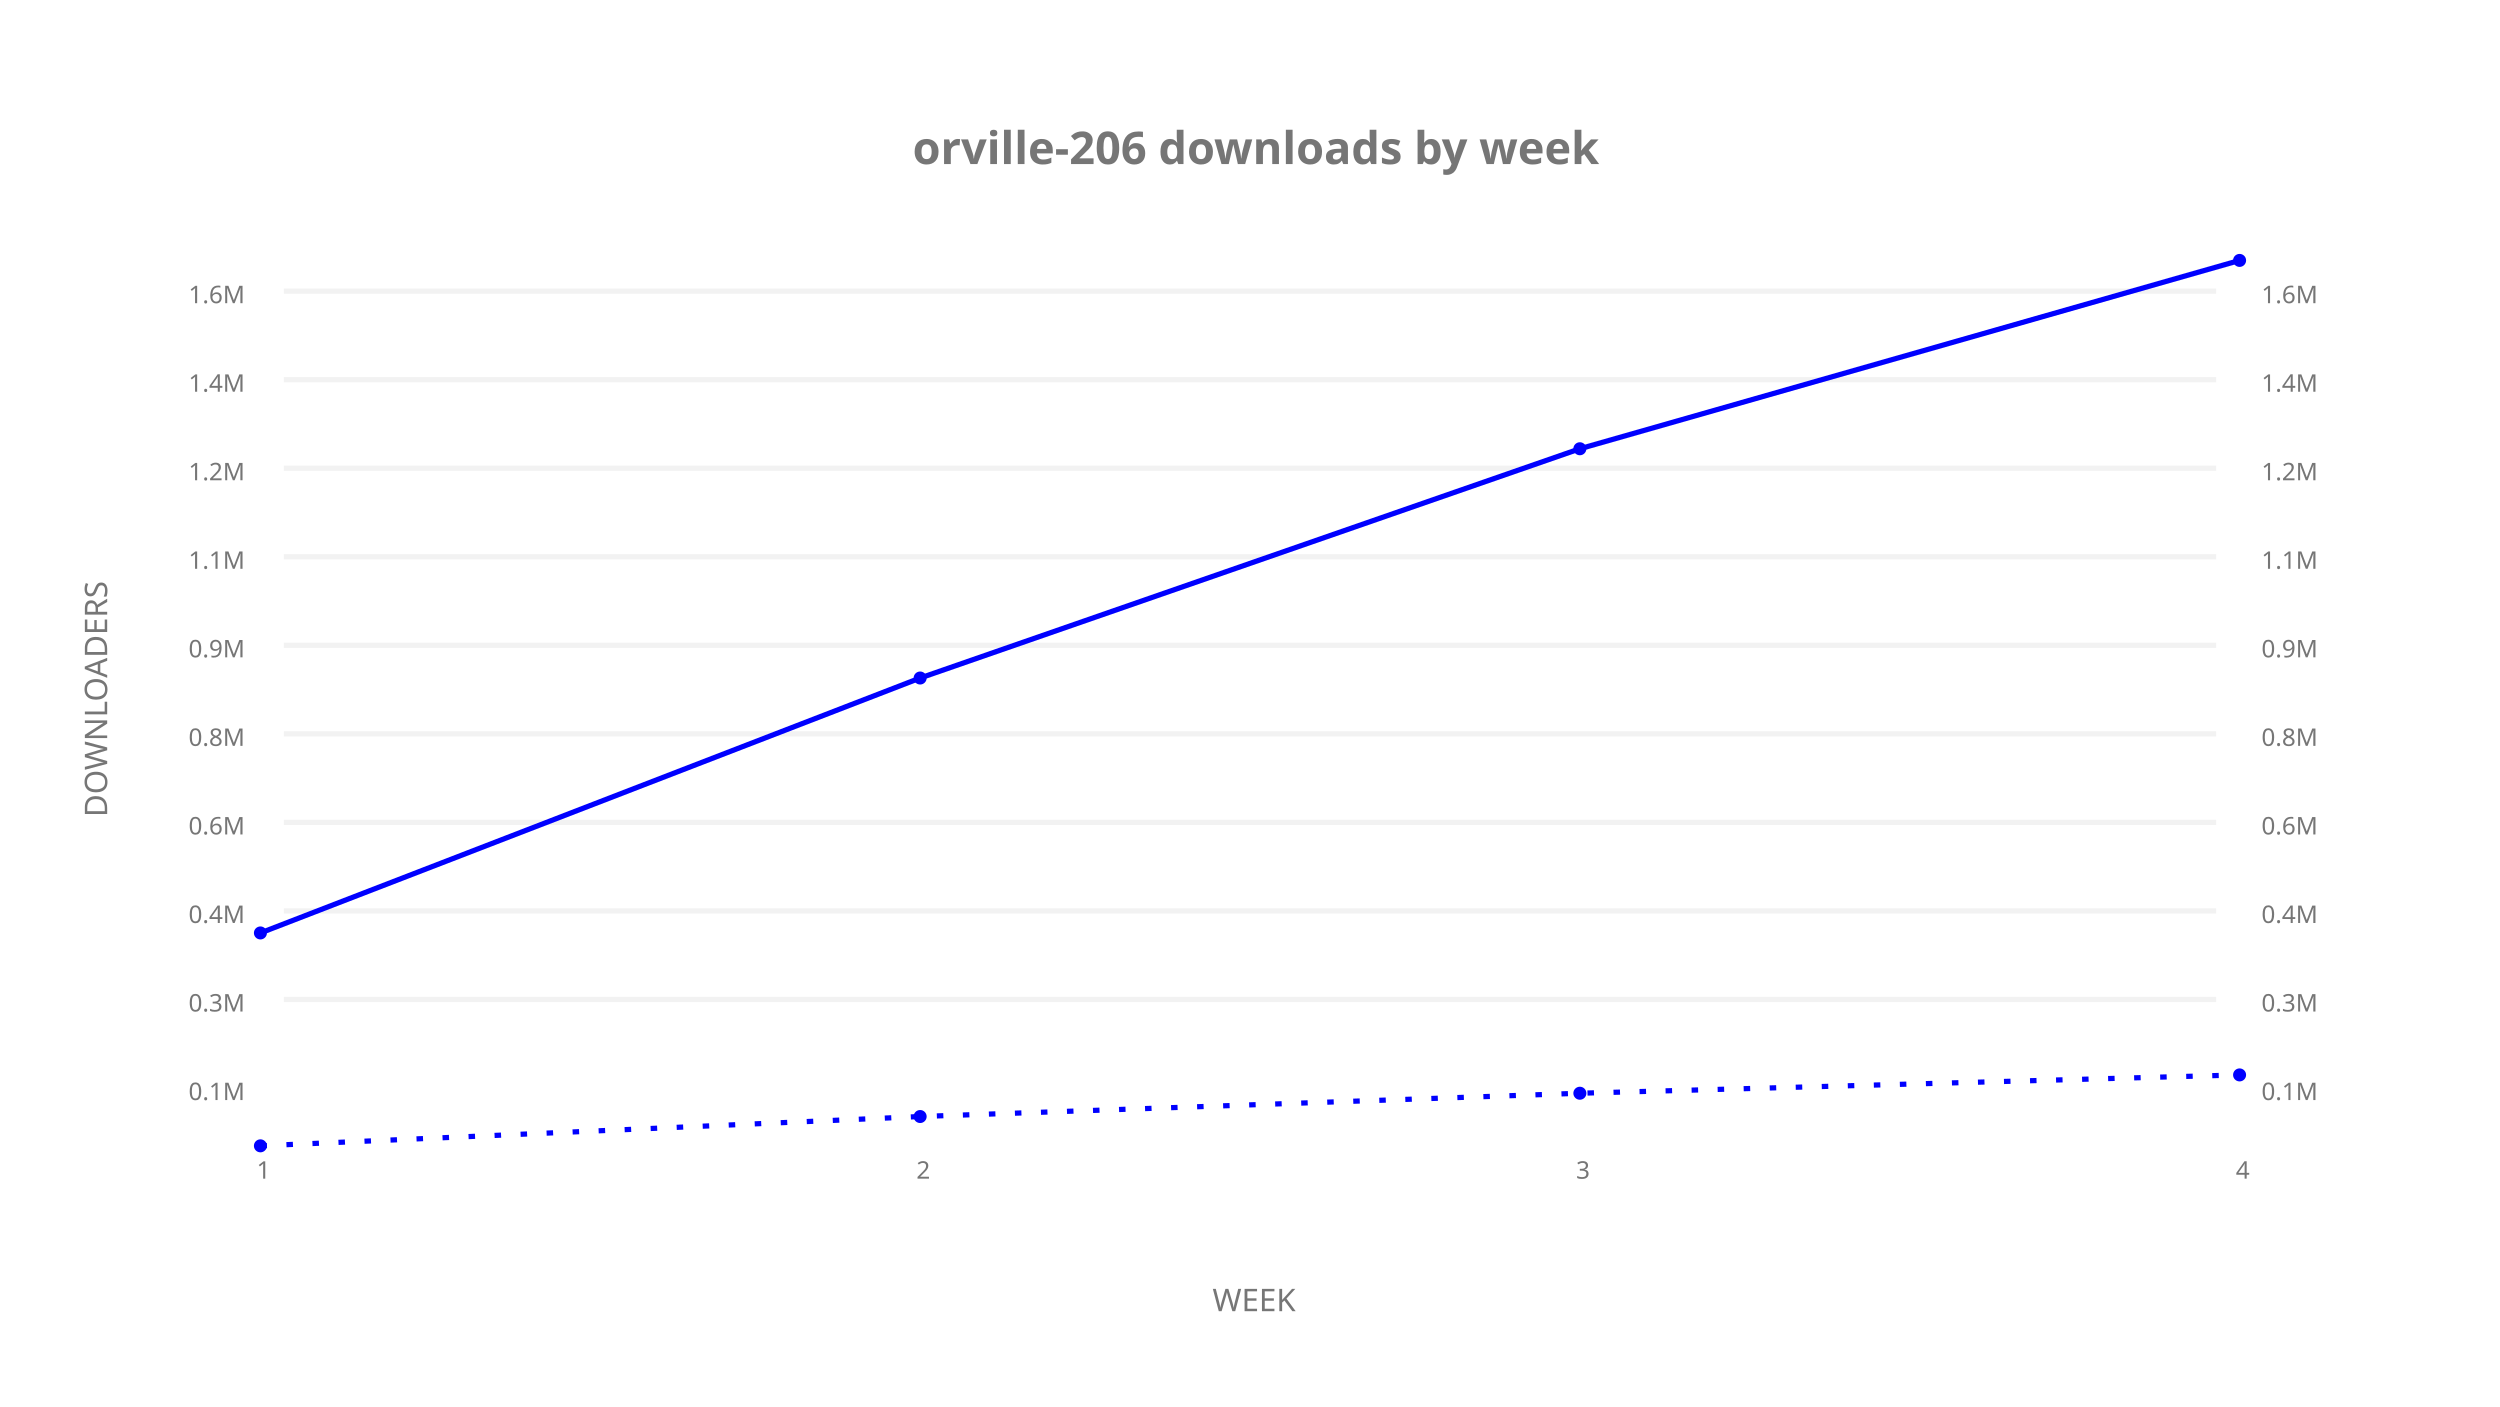
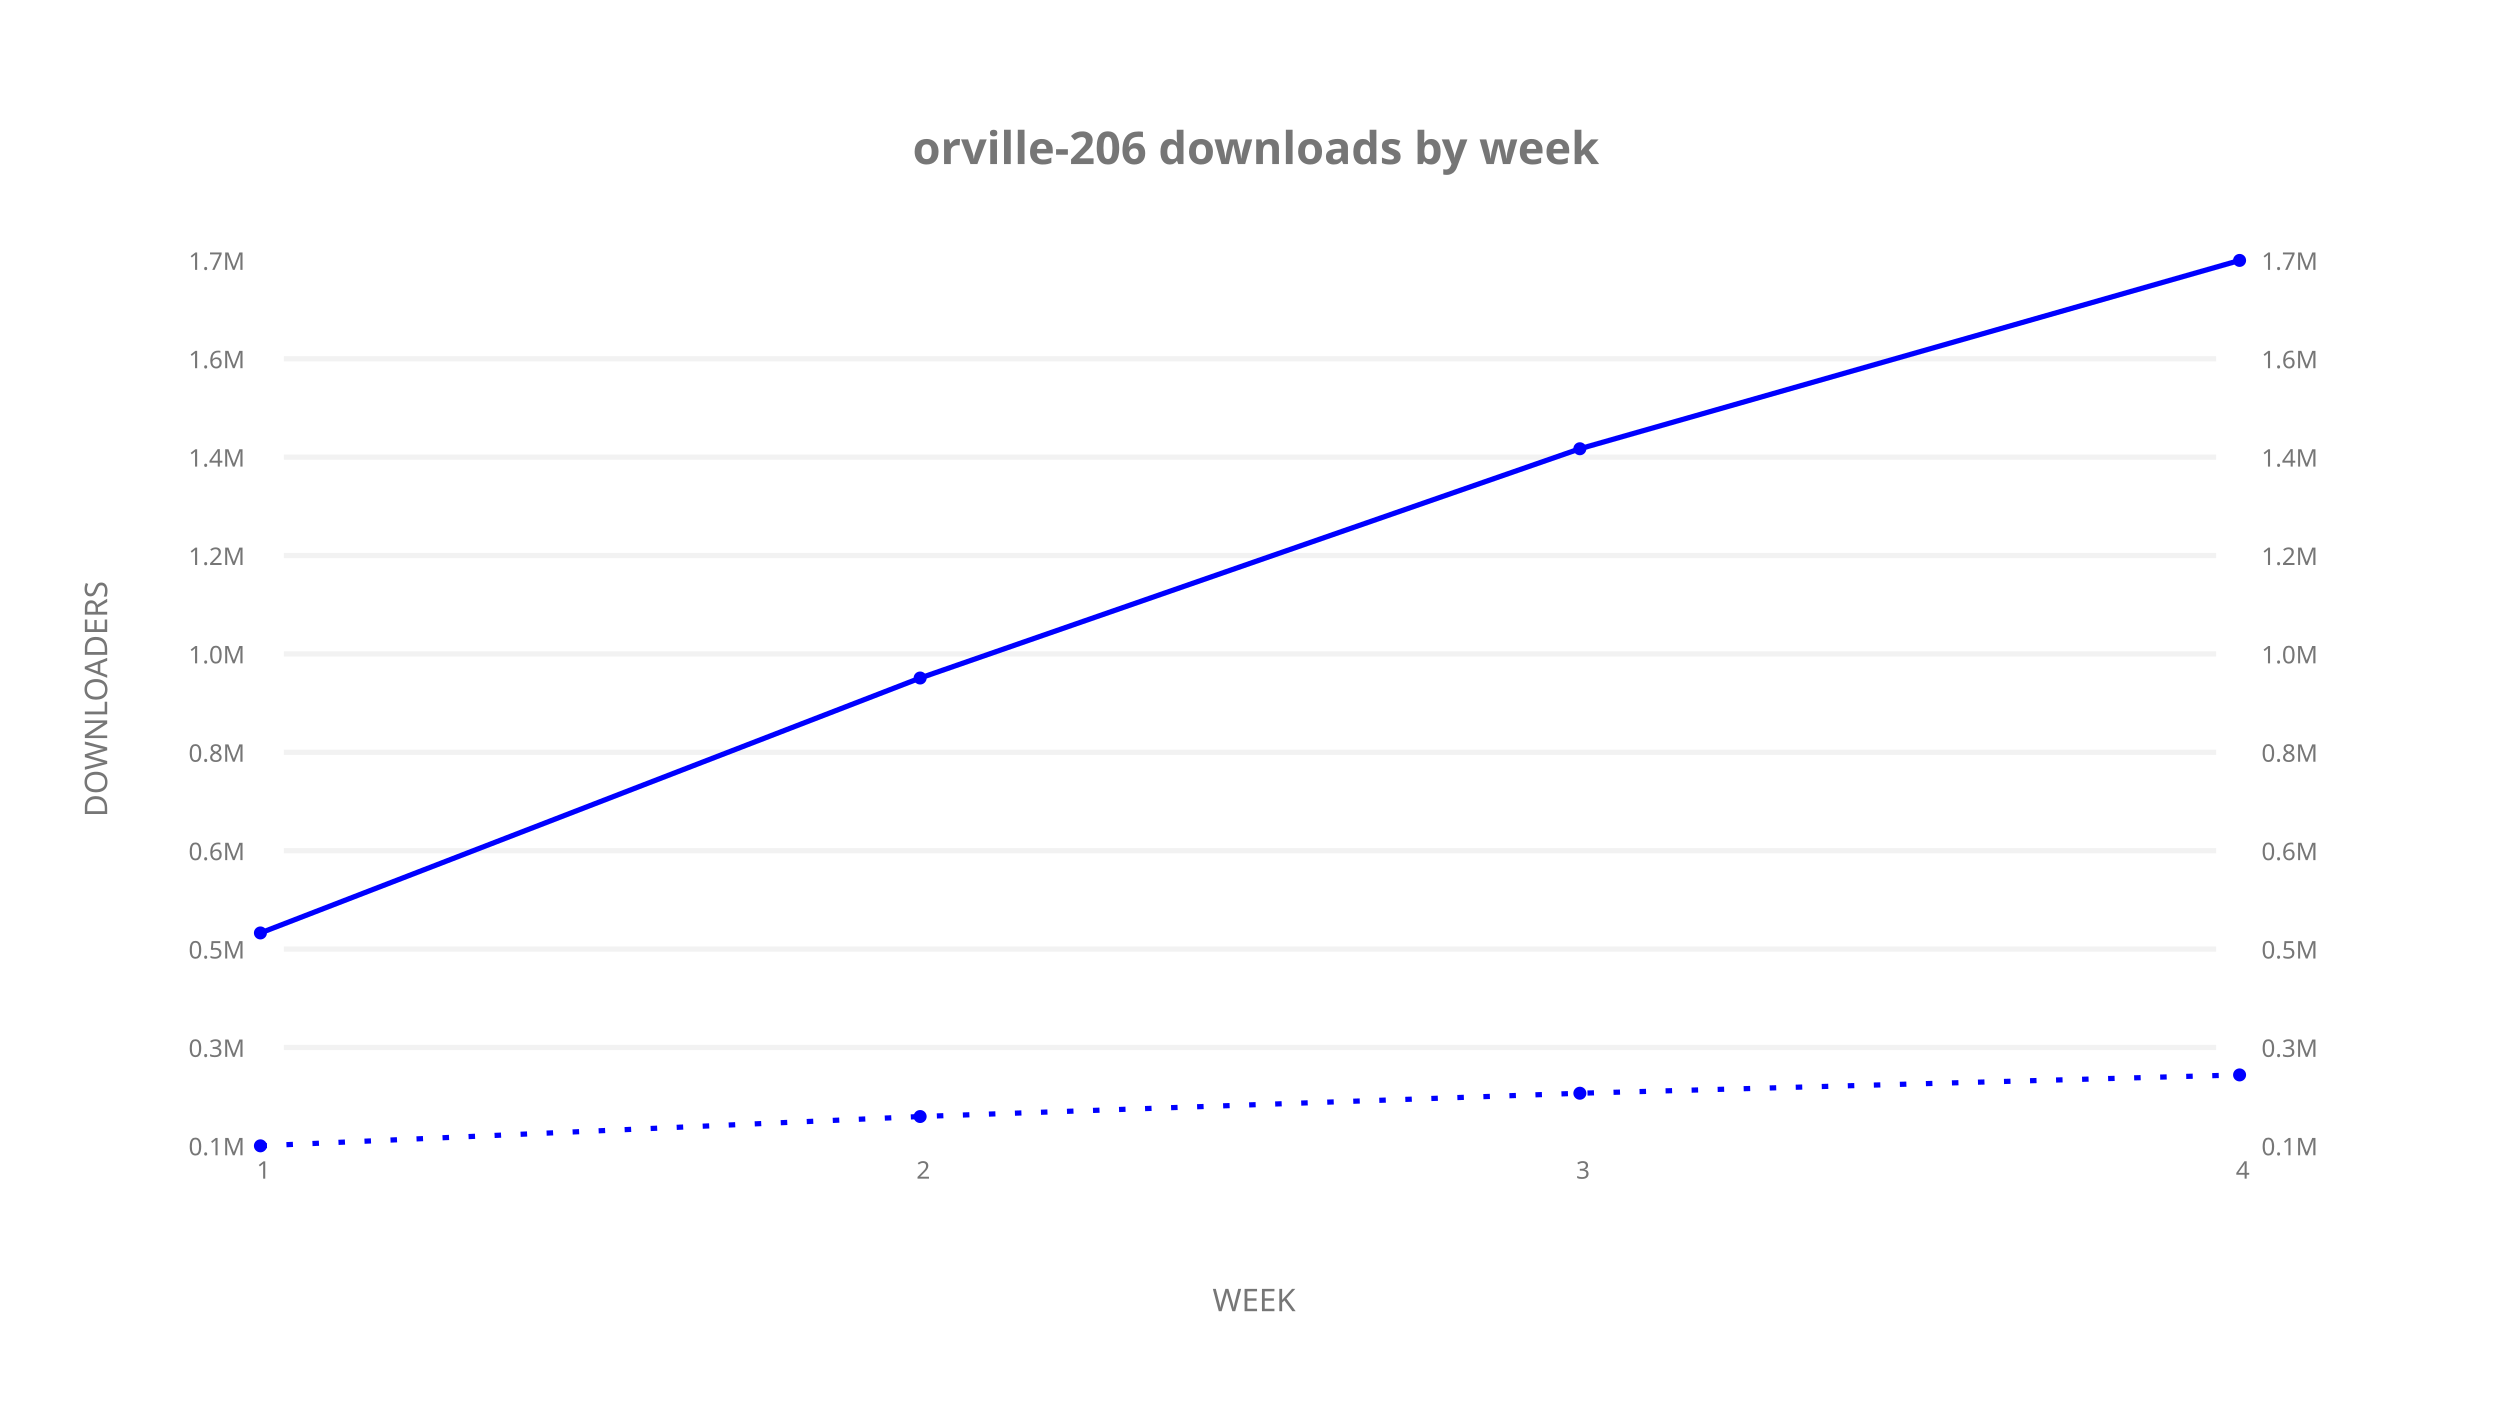
<svg xmlns="http://www.w3.org/2000/svg" xml:space="preserve" id="orville-206-downloads-by-week-orville-206-week" x="0px" y="0px" width="1920px" height="1080px" viewBox="0 0 1920 1080" enable-background="new 0 0 1920 1080" role="img">
  <g id="annotations">
    <text x="960" y="126" font-family="Atkinson Hyperlegible" font-size="26pt" text-anchor="middle" text-align="center" font-weight="600" font-style="normal" style="fill:rgb(118,118,118); fill-opacity:1; stroke:rgb(118,118,118); stroke-opacity:0; stroke-width:0.5"> orville-206 downloads by week</text>
    <g id="axes-lines">
      <text x="960" y="1007" font-family="Atkinson Hyperlegible" font-size="18pt" text-anchor="middle" text-align="center" font-weight="500" font-style="normal" style="fill:rgb(118,118,118); fill-opacity:1; stroke:rgb(118,118,118); stroke-opacity:0; stroke-width:0.5"> WEEK</text>
      <text x="73" y="540" font-family="Atkinson Hyperlegible" font-size="18pt" text-anchor="middle" text-align="center" dominant-baseline="central" font-weight="500" font-style="normal" style="fill:rgb(118,118,118); fill-opacity:1; stroke:rgb(118,118,118); stroke-opacity:0; stroke-width:0.5" transform="rotate(-90,73,540)"> DOWNLOADERS</text>
    </g>
    <g id="tic-y-label-lines">
-       <line x1="218" y1="767.601" x2="1702" y2="767.601" style="fill:rgb(0,0,255); fill-opacity:0; stroke:rgb(242,242,242); stroke-opacity:1; stroke-width:4" />
-       <line x1="218" y1="699.601" x2="1702" y2="699.601" style="fill:rgb(0,0,255); fill-opacity:0; stroke:rgb(242,242,242); stroke-opacity:1; stroke-width:4" />
-       <line x1="218" y1="631.601" x2="1702" y2="631.601" style="fill:rgb(0,0,255); fill-opacity:0; stroke:rgb(242,242,242); stroke-opacity:1; stroke-width:4" />
-       <line x1="218" y1="563.601" x2="1702" y2="563.601" style="fill:rgb(0,0,255); fill-opacity:0; stroke:rgb(242,242,242); stroke-opacity:1; stroke-width:4" />
-       <line x1="218" y1="495.601" x2="1702" y2="495.601" style="fill:rgb(0,0,255); fill-opacity:0; stroke:rgb(242,242,242); stroke-opacity:1; stroke-width:4" />
-       <line x1="218" y1="427.601" x2="1702" y2="427.601" style="fill:rgb(0,0,255); fill-opacity:0; stroke:rgb(242,242,242); stroke-opacity:1; stroke-width:4" />
-       <line x1="218" y1="359.601" x2="1702" y2="359.601" style="fill:rgb(0,0,255); fill-opacity:0; stroke:rgb(242,242,242); stroke-opacity:1; stroke-width:4" />
-       <line x1="218" y1="291.601" x2="1702" y2="291.601" style="fill:rgb(0,0,255); fill-opacity:0; stroke:rgb(242,242,242); stroke-opacity:1; stroke-width:4" />
-       <line x1="218" y1="223.601" x2="1702" y2="223.601" style="fill:rgb(0,0,255); fill-opacity:0; stroke:rgb(242,242,242); stroke-opacity:1; stroke-width:4" />
+       <line x1="218" y1="804.444" x2="1702" y2="804.444" style="fill:rgb(0,0,255); fill-opacity:0; stroke:rgb(242,242,242); stroke-opacity:1; stroke-width:4" />
+       <line x1="218" y1="728.889" x2="1702" y2="728.889" style="fill:rgb(0,0,255); fill-opacity:0; stroke:rgb(242,242,242); stroke-opacity:1; stroke-width:4" />
+       <line x1="218" y1="653.333" x2="1702" y2="653.333" style="fill:rgb(0,0,255); fill-opacity:0; stroke:rgb(242,242,242); stroke-opacity:1; stroke-width:4" />
+       <line x1="218" y1="577.778" x2="1702" y2="577.778" style="fill:rgb(0,0,255); fill-opacity:0; stroke:rgb(242,242,242); stroke-opacity:1; stroke-width:4" />
+       <line x1="218" y1="502.222" x2="1702" y2="502.222" style="fill:rgb(0,0,255); fill-opacity:0; stroke:rgb(242,242,242); stroke-opacity:1; stroke-width:4" />
+       <line x1="218" y1="426.667" x2="1702" y2="426.667" style="fill:rgb(0,0,255); fill-opacity:0; stroke:rgb(242,242,242); stroke-opacity:1; stroke-width:4" />
+       <line x1="218" y1="351.111" x2="1702" y2="351.111" style="fill:rgb(0,0,255); fill-opacity:0; stroke:rgb(242,242,242); stroke-opacity:1; stroke-width:4" />
+       <line x1="218" y1="275.556" x2="1702" y2="275.556" style="fill:rgb(0,0,255); fill-opacity:0; stroke:rgb(242,242,242); stroke-opacity:1; stroke-width:4" />
    </g>
    <g id="tic-x-labels">
      <text x="200" y="898" font-family="Atkinson Hyperlegible" font-size="14pt" text-anchor="middle" text-align="center" dominant-baseline="central" font-weight="400" font-style="normal" style="fill:rgb(118,118,118); fill-opacity:1; stroke:rgb(118,118,118); stroke-opacity:0; stroke-width:0.5"> 1</text>
      <text x="706.667" y="898" font-family="Atkinson Hyperlegible" font-size="14pt" text-anchor="middle" text-align="center" dominant-baseline="central" font-weight="400" font-style="normal" style="fill:rgb(118,118,118); fill-opacity:1; stroke:rgb(118,118,118); stroke-opacity:0; stroke-width:0.5"> 2</text>
      <text x="1213.333" y="898" font-family="Atkinson Hyperlegible" font-size="14pt" text-anchor="middle" text-align="center" dominant-baseline="central" font-weight="400" font-style="normal" style="fill:rgb(118,118,118); fill-opacity:1; stroke:rgb(118,118,118); stroke-opacity:0; stroke-width:0.5"> 3</text>
      <text x="1720" y="898" font-family="Atkinson Hyperlegible" font-size="14pt" text-anchor="middle" text-align="center" dominant-baseline="central" font-weight="400" font-style="normal" style="fill:rgb(118,118,118); fill-opacity:1; stroke:rgb(118,118,118); stroke-opacity:0; stroke-width:0.5"> 4</text>
    </g>
    <g id="tic-y-labels">
-       <text x="164" y="837.601" font-family="Atkinson Hyperlegible" font-size="14pt" text-anchor="middle" text-align="center" dominant-baseline="central" font-weight="400" font-style="normal" style="fill:rgb(118,118,118); fill-opacity:1; stroke:rgb(118,118,118); stroke-opacity:0; stroke-width:0.5"> 0.1M</text>
-       <text x="1756" y="837.601" font-family="Atkinson Hyperlegible" font-size="14pt" text-anchor="middle" text-align="center" dominant-baseline="central" font-weight="400" font-style="normal" style="fill:rgb(118,118,118); fill-opacity:1; stroke:rgb(118,118,118); stroke-opacity:0; stroke-width:0.5"> 0.1M</text>
-       <text x="164" y="769.601" font-family="Atkinson Hyperlegible" font-size="14pt" text-anchor="middle" text-align="center" dominant-baseline="central" font-weight="400" font-style="normal" style="fill:rgb(118,118,118); fill-opacity:1; stroke:rgb(118,118,118); stroke-opacity:0; stroke-width:0.5"> 0.3M</text>
-       <text x="1756" y="769.601" font-family="Atkinson Hyperlegible" font-size="14pt" text-anchor="middle" text-align="center" dominant-baseline="central" font-weight="400" font-style="normal" style="fill:rgb(118,118,118); fill-opacity:1; stroke:rgb(118,118,118); stroke-opacity:0; stroke-width:0.5"> 0.3M</text>
-       <text x="164" y="701.601" font-family="Atkinson Hyperlegible" font-size="14pt" text-anchor="middle" text-align="center" dominant-baseline="central" font-weight="400" font-style="normal" style="fill:rgb(118,118,118); fill-opacity:1; stroke:rgb(118,118,118); stroke-opacity:0; stroke-width:0.5"> 0.4M</text>
-       <text x="1756" y="701.601" font-family="Atkinson Hyperlegible" font-size="14pt" text-anchor="middle" text-align="center" dominant-baseline="central" font-weight="400" font-style="normal" style="fill:rgb(118,118,118); fill-opacity:1; stroke:rgb(118,118,118); stroke-opacity:0; stroke-width:0.5"> 0.4M</text>
-       <text x="164" y="633.601" font-family="Atkinson Hyperlegible" font-size="14pt" text-anchor="middle" text-align="center" dominant-baseline="central" font-weight="400" font-style="normal" style="fill:rgb(118,118,118); fill-opacity:1; stroke:rgb(118,118,118); stroke-opacity:0; stroke-width:0.5"> 0.6M</text>
-       <text x="1756" y="633.601" font-family="Atkinson Hyperlegible" font-size="14pt" text-anchor="middle" text-align="center" dominant-baseline="central" font-weight="400" font-style="normal" style="fill:rgb(118,118,118); fill-opacity:1; stroke:rgb(118,118,118); stroke-opacity:0; stroke-width:0.5"> 0.6M</text>
-       <text x="164" y="565.601" font-family="Atkinson Hyperlegible" font-size="14pt" text-anchor="middle" text-align="center" dominant-baseline="central" font-weight="400" font-style="normal" style="fill:rgb(118,118,118); fill-opacity:1; stroke:rgb(118,118,118); stroke-opacity:0; stroke-width:0.5"> 0.8M</text>
-       <text x="1756" y="565.601" font-family="Atkinson Hyperlegible" font-size="14pt" text-anchor="middle" text-align="center" dominant-baseline="central" font-weight="400" font-style="normal" style="fill:rgb(118,118,118); fill-opacity:1; stroke:rgb(118,118,118); stroke-opacity:0; stroke-width:0.5"> 0.8M</text>
-       <text x="164" y="497.601" font-family="Atkinson Hyperlegible" font-size="14pt" text-anchor="middle" text-align="center" dominant-baseline="central" font-weight="400" font-style="normal" style="fill:rgb(118,118,118); fill-opacity:1; stroke:rgb(118,118,118); stroke-opacity:0; stroke-width:0.5"> 0.9M</text>
-       <text x="1756" y="497.601" font-family="Atkinson Hyperlegible" font-size="14pt" text-anchor="middle" text-align="center" dominant-baseline="central" font-weight="400" font-style="normal" style="fill:rgb(118,118,118); fill-opacity:1; stroke:rgb(118,118,118); stroke-opacity:0; stroke-width:0.5"> 0.9M</text>
-       <text x="164" y="429.601" font-family="Atkinson Hyperlegible" font-size="14pt" text-anchor="middle" text-align="center" dominant-baseline="central" font-weight="400" font-style="normal" style="fill:rgb(118,118,118); fill-opacity:1; stroke:rgb(118,118,118); stroke-opacity:0; stroke-width:0.5"> 1.1M</text>
-       <text x="1756" y="429.601" font-family="Atkinson Hyperlegible" font-size="14pt" text-anchor="middle" text-align="center" dominant-baseline="central" font-weight="400" font-style="normal" style="fill:rgb(118,118,118); fill-opacity:1; stroke:rgb(118,118,118); stroke-opacity:0; stroke-width:0.5"> 1.1M</text>
-       <text x="164" y="361.601" font-family="Atkinson Hyperlegible" font-size="14pt" text-anchor="middle" text-align="center" dominant-baseline="central" font-weight="400" font-style="normal" style="fill:rgb(118,118,118); fill-opacity:1; stroke:rgb(118,118,118); stroke-opacity:0; stroke-width:0.5"> 1.2M</text>
-       <text x="1756" y="361.601" font-family="Atkinson Hyperlegible" font-size="14pt" text-anchor="middle" text-align="center" dominant-baseline="central" font-weight="400" font-style="normal" style="fill:rgb(118,118,118); fill-opacity:1; stroke:rgb(118,118,118); stroke-opacity:0; stroke-width:0.5"> 1.2M</text>
-       <text x="164" y="293.601" font-family="Atkinson Hyperlegible" font-size="14pt" text-anchor="middle" text-align="center" dominant-baseline="central" font-weight="400" font-style="normal" style="fill:rgb(118,118,118); fill-opacity:1; stroke:rgb(118,118,118); stroke-opacity:0; stroke-width:0.5"> 1.4M</text>
-       <text x="1756" y="293.601" font-family="Atkinson Hyperlegible" font-size="14pt" text-anchor="middle" text-align="center" dominant-baseline="central" font-weight="400" font-style="normal" style="fill:rgb(118,118,118); fill-opacity:1; stroke:rgb(118,118,118); stroke-opacity:0; stroke-width:0.5"> 1.4M</text>
-       <text x="164" y="225.601" font-family="Atkinson Hyperlegible" font-size="14pt" text-anchor="middle" text-align="center" dominant-baseline="central" font-weight="400" font-style="normal" style="fill:rgb(118,118,118); fill-opacity:1; stroke:rgb(118,118,118); stroke-opacity:0; stroke-width:0.5"> 1.6M</text>
-       <text x="1756" y="225.601" font-family="Atkinson Hyperlegible" font-size="14pt" text-anchor="middle" text-align="center" dominant-baseline="central" font-weight="400" font-style="normal" style="fill:rgb(118,118,118); fill-opacity:1; stroke:rgb(118,118,118); stroke-opacity:0; stroke-width:0.5"> 1.6M</text>
+       <text x="164" y="880" font-family="Atkinson Hyperlegible" font-size="14pt" text-anchor="middle" text-align="center" dominant-baseline="central" font-weight="400" font-style="normal" style="fill:rgb(118,118,118); fill-opacity:1; stroke:rgb(118,118,118); stroke-opacity:0; stroke-width:0.5"> 0.1M</text>
+       <text x="1756" y="880" font-family="Atkinson Hyperlegible" font-size="14pt" text-anchor="middle" text-align="center" dominant-baseline="central" font-weight="400" font-style="normal" style="fill:rgb(118,118,118); fill-opacity:1; stroke:rgb(118,118,118); stroke-opacity:0; stroke-width:0.5"> 0.1M</text>
+       <text x="164" y="804.444" font-family="Atkinson Hyperlegible" font-size="14pt" text-anchor="middle" text-align="center" dominant-baseline="central" font-weight="400" font-style="normal" style="fill:rgb(118,118,118); fill-opacity:1; stroke:rgb(118,118,118); stroke-opacity:0; stroke-width:0.5"> 0.3M</text>
+       <text x="1756" y="804.444" font-family="Atkinson Hyperlegible" font-size="14pt" text-anchor="middle" text-align="center" dominant-baseline="central" font-weight="400" font-style="normal" style="fill:rgb(118,118,118); fill-opacity:1; stroke:rgb(118,118,118); stroke-opacity:0; stroke-width:0.5"> 0.3M</text>
+       <text x="164" y="728.889" font-family="Atkinson Hyperlegible" font-size="14pt" text-anchor="middle" text-align="center" dominant-baseline="central" font-weight="400" font-style="normal" style="fill:rgb(118,118,118); fill-opacity:1; stroke:rgb(118,118,118); stroke-opacity:0; stroke-width:0.5"> 0.5M</text>
+       <text x="1756" y="728.889" font-family="Atkinson Hyperlegible" font-size="14pt" text-anchor="middle" text-align="center" dominant-baseline="central" font-weight="400" font-style="normal" style="fill:rgb(118,118,118); fill-opacity:1; stroke:rgb(118,118,118); stroke-opacity:0; stroke-width:0.5"> 0.5M</text>
+       <text x="164" y="653.333" font-family="Atkinson Hyperlegible" font-size="14pt" text-anchor="middle" text-align="center" dominant-baseline="central" font-weight="400" font-style="normal" style="fill:rgb(118,118,118); fill-opacity:1; stroke:rgb(118,118,118); stroke-opacity:0; stroke-width:0.5"> 0.6M</text>
+       <text x="1756" y="653.333" font-family="Atkinson Hyperlegible" font-size="14pt" text-anchor="middle" text-align="center" dominant-baseline="central" font-weight="400" font-style="normal" style="fill:rgb(118,118,118); fill-opacity:1; stroke:rgb(118,118,118); stroke-opacity:0; stroke-width:0.5"> 0.6M</text>
+       <text x="164" y="577.778" font-family="Atkinson Hyperlegible" font-size="14pt" text-anchor="middle" text-align="center" dominant-baseline="central" font-weight="400" font-style="normal" style="fill:rgb(118,118,118); fill-opacity:1; stroke:rgb(118,118,118); stroke-opacity:0; stroke-width:0.5"> 0.8M</text>
+       <text x="1756" y="577.778" font-family="Atkinson Hyperlegible" font-size="14pt" text-anchor="middle" text-align="center" dominant-baseline="central" font-weight="400" font-style="normal" style="fill:rgb(118,118,118); fill-opacity:1; stroke:rgb(118,118,118); stroke-opacity:0; stroke-width:0.5"> 0.8M</text>
+       <text x="164" y="502.222" font-family="Atkinson Hyperlegible" font-size="14pt" text-anchor="middle" text-align="center" dominant-baseline="central" font-weight="400" font-style="normal" style="fill:rgb(118,118,118); fill-opacity:1; stroke:rgb(118,118,118); stroke-opacity:0; stroke-width:0.5"> 1.0M</text>
+       <text x="1756" y="502.222" font-family="Atkinson Hyperlegible" font-size="14pt" text-anchor="middle" text-align="center" dominant-baseline="central" font-weight="400" font-style="normal" style="fill:rgb(118,118,118); fill-opacity:1; stroke:rgb(118,118,118); stroke-opacity:0; stroke-width:0.5"> 1.0M</text>
+       <text x="164" y="426.667" font-family="Atkinson Hyperlegible" font-size="14pt" text-anchor="middle" text-align="center" dominant-baseline="central" font-weight="400" font-style="normal" style="fill:rgb(118,118,118); fill-opacity:1; stroke:rgb(118,118,118); stroke-opacity:0; stroke-width:0.5"> 1.2M</text>
+       <text x="1756" y="426.667" font-family="Atkinson Hyperlegible" font-size="14pt" text-anchor="middle" text-align="center" dominant-baseline="central" font-weight="400" font-style="normal" style="fill:rgb(118,118,118); fill-opacity:1; stroke:rgb(118,118,118); stroke-opacity:0; stroke-width:0.5"> 1.2M</text>
+       <text x="164" y="351.111" font-family="Atkinson Hyperlegible" font-size="14pt" text-anchor="middle" text-align="center" dominant-baseline="central" font-weight="400" font-style="normal" style="fill:rgb(118,118,118); fill-opacity:1; stroke:rgb(118,118,118); stroke-opacity:0; stroke-width:0.5"> 1.4M</text>
+       <text x="1756" y="351.111" font-family="Atkinson Hyperlegible" font-size="14pt" text-anchor="middle" text-align="center" dominant-baseline="central" font-weight="400" font-style="normal" style="fill:rgb(118,118,118); fill-opacity:1; stroke:rgb(118,118,118); stroke-opacity:0; stroke-width:0.5"> 1.4M</text>
+       <text x="164" y="275.556" font-family="Atkinson Hyperlegible" font-size="14pt" text-anchor="middle" text-align="center" dominant-baseline="central" font-weight="400" font-style="normal" style="fill:rgb(118,118,118); fill-opacity:1; stroke:rgb(118,118,118); stroke-opacity:0; stroke-width:0.5"> 1.6M</text>
+       <text x="1756" y="275.556" font-family="Atkinson Hyperlegible" font-size="14pt" text-anchor="middle" text-align="center" dominant-baseline="central" font-weight="400" font-style="normal" style="fill:rgb(118,118,118); fill-opacity:1; stroke:rgb(118,118,118); stroke-opacity:0; stroke-width:0.5"> 1.6M</text>
+       <text x="164" y="200" font-family="Atkinson Hyperlegible" font-size="14pt" text-anchor="middle" text-align="center" dominant-baseline="central" font-weight="400" font-style="normal" style="fill:rgb(118,118,118); fill-opacity:1; stroke:rgb(118,118,118); stroke-opacity:0; stroke-width:0.5"> 1.7M</text>
+       <text x="1756" y="200" font-family="Atkinson Hyperlegible" font-size="14pt" text-anchor="middle" text-align="center" dominant-baseline="central" font-weight="400" font-style="normal" style="fill:rgb(118,118,118); fill-opacity:1; stroke:rgb(118,118,118); stroke-opacity:0; stroke-width:0.5"> 1.7M</text>
    </g>
  </g>
  <g id="polyline-orville-206 downloads by week">
    <polyline points="200,716.506 706.667,520.718 1213.33,344.643 1720,200 " style="fill:rgb(0,0,255); fill-opacity:0; stroke:rgb(0,0,255); stroke-opacity:1; stroke-width:4" />
  </g>
  <g id="markers-orville-206 downloads by week">
    <circle cx="200" cy="716.506" r="5" style="fill:rgb(0,0,255); fill-opacity:1; stroke:rgb(0,0,255); stroke-opacity:0; stroke-width:4">
</circle>
    <circle cx="706.667" cy="520.718" r="5" style="fill:rgb(0,0,255); fill-opacity:1; stroke:rgb(0,0,255); stroke-opacity:0; stroke-width:4">
</circle>
    <circle cx="1213.333" cy="344.643" r="5" style="fill:rgb(0,0,255); fill-opacity:1; stroke:rgb(0,0,255); stroke-opacity:0; stroke-width:4">
</circle>
    <circle cx="1720" cy="200" r="5" style="fill:rgb(0,0,255); fill-opacity:1; stroke:rgb(0,0,255); stroke-opacity:0; stroke-width:4">
</circle>
  </g>
  <g id="polyline-orville-206 downloads by week uploaders">
    <polyline points="200,880 706.667,857.49 1213.33,839.607 1720,825.531 " stroke-dasharray="5 15" style="fill:rgb(0,0,255); fill-opacity:0; stroke:rgb(0,0,255); stroke-opacity:1; stroke-width:4" />
  </g>
  <g id="markers-orville-206 downloads by week uploaders">
    <circle cx="200" cy="880" r="5" style="fill:rgb(0,0,255); fill-opacity:1; stroke:rgb(0,0,255); stroke-opacity:0; stroke-width:4">
</circle>
    <circle cx="706.667" cy="857.49" r="5" style="fill:rgb(0,0,255); fill-opacity:1; stroke:rgb(0,0,255); stroke-opacity:0; stroke-width:4">
</circle>
    <circle cx="1213.333" cy="839.607" r="5" style="fill:rgb(0,0,255); fill-opacity:1; stroke:rgb(0,0,255); stroke-opacity:0; stroke-width:4">
</circle>
    <circle cx="1720" cy="825.531" r="5" style="fill:rgb(0,0,255); fill-opacity:1; stroke:rgb(0,0,255); stroke-opacity:0; stroke-width:4">
</circle>
  </g>
</svg>
